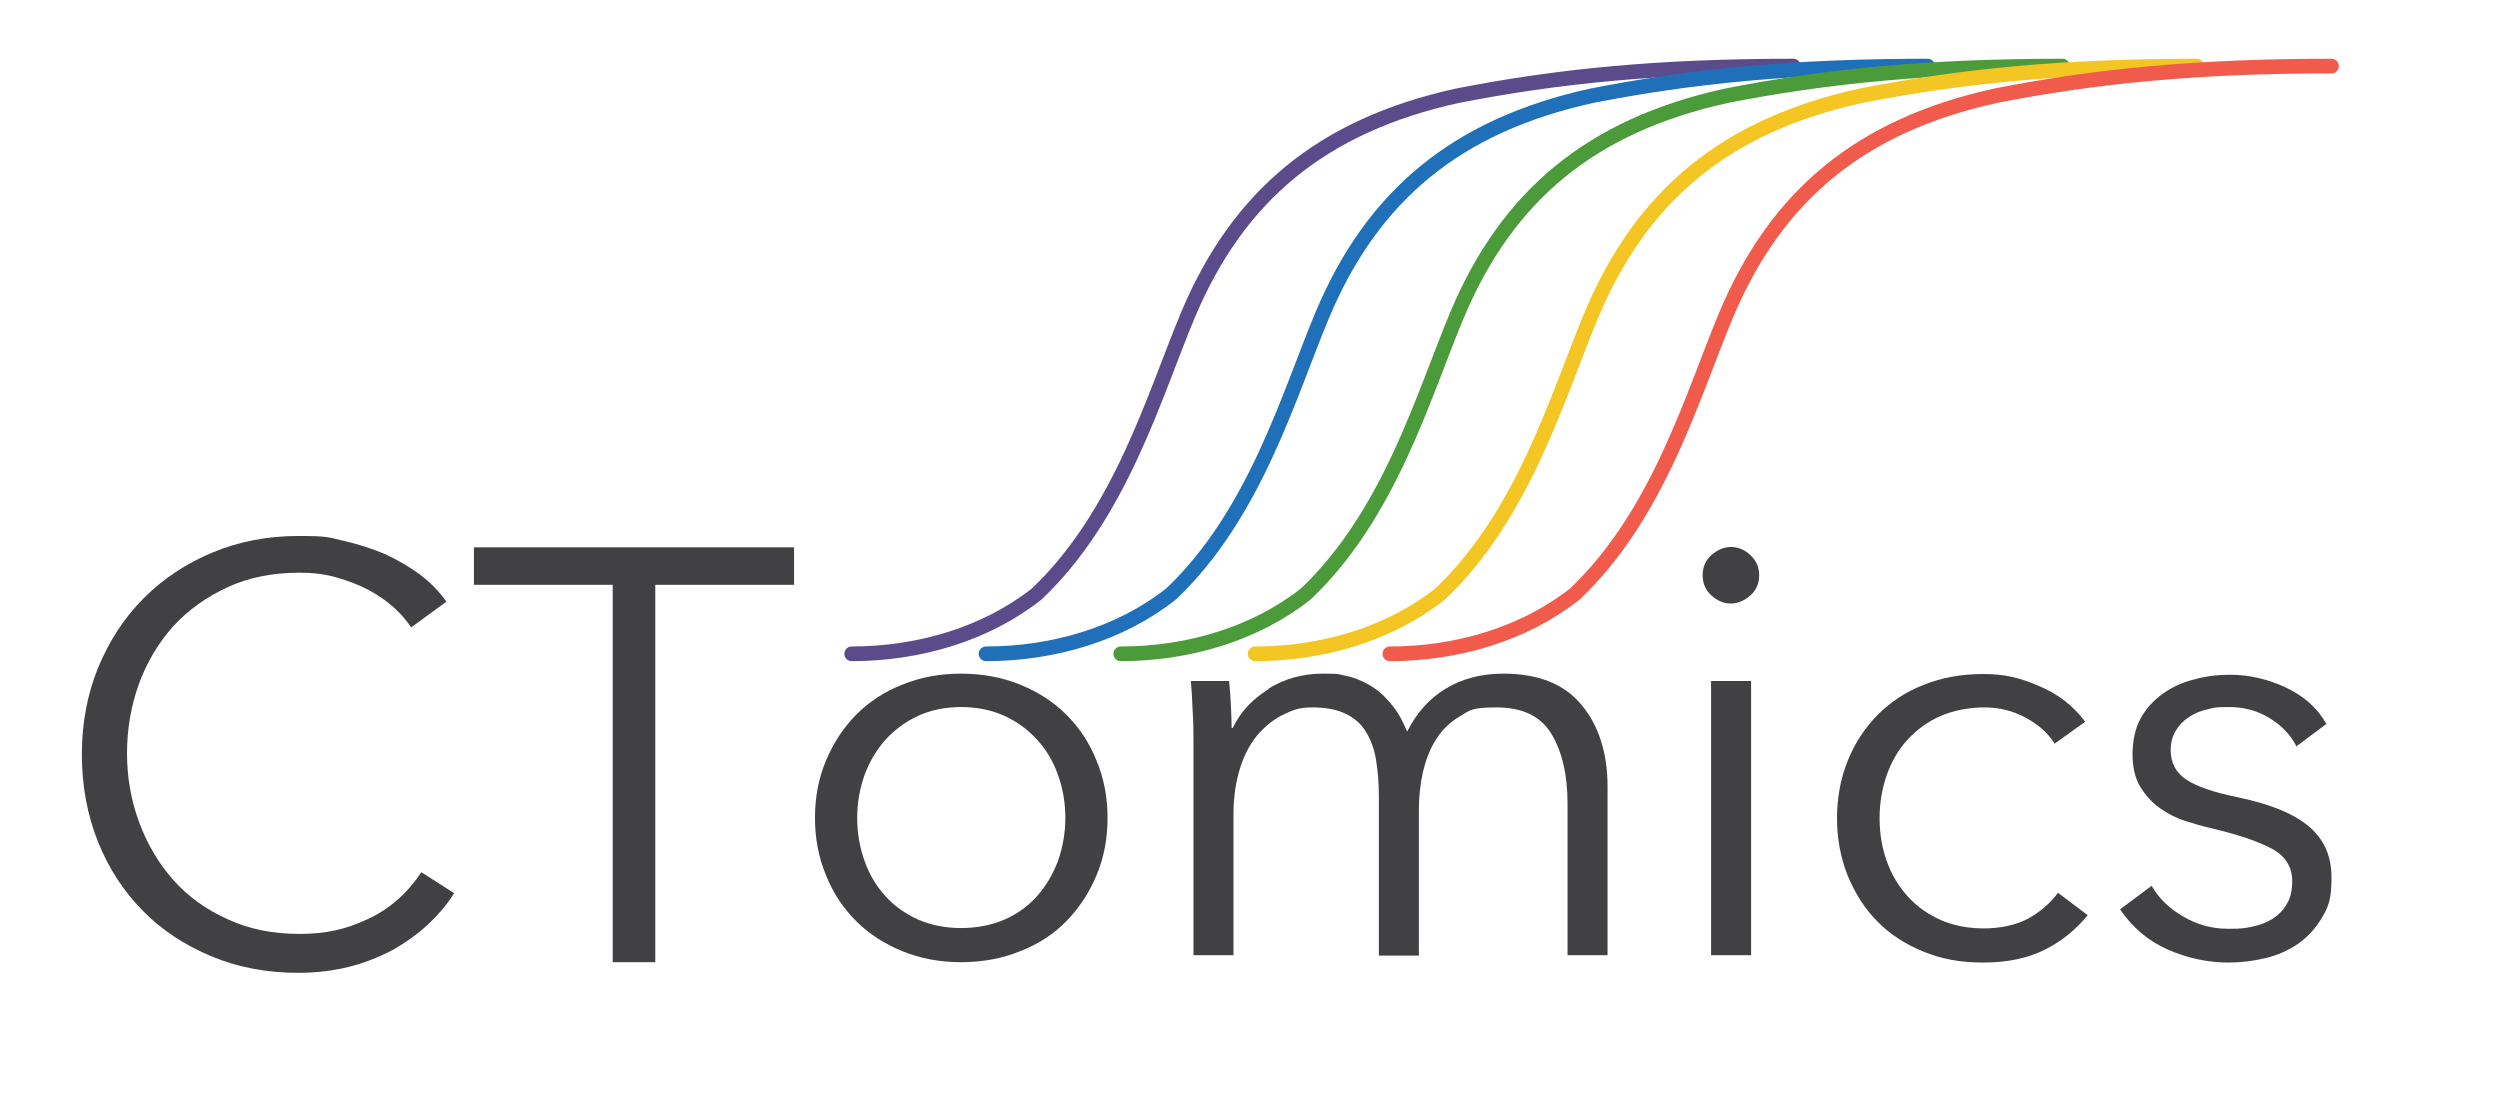
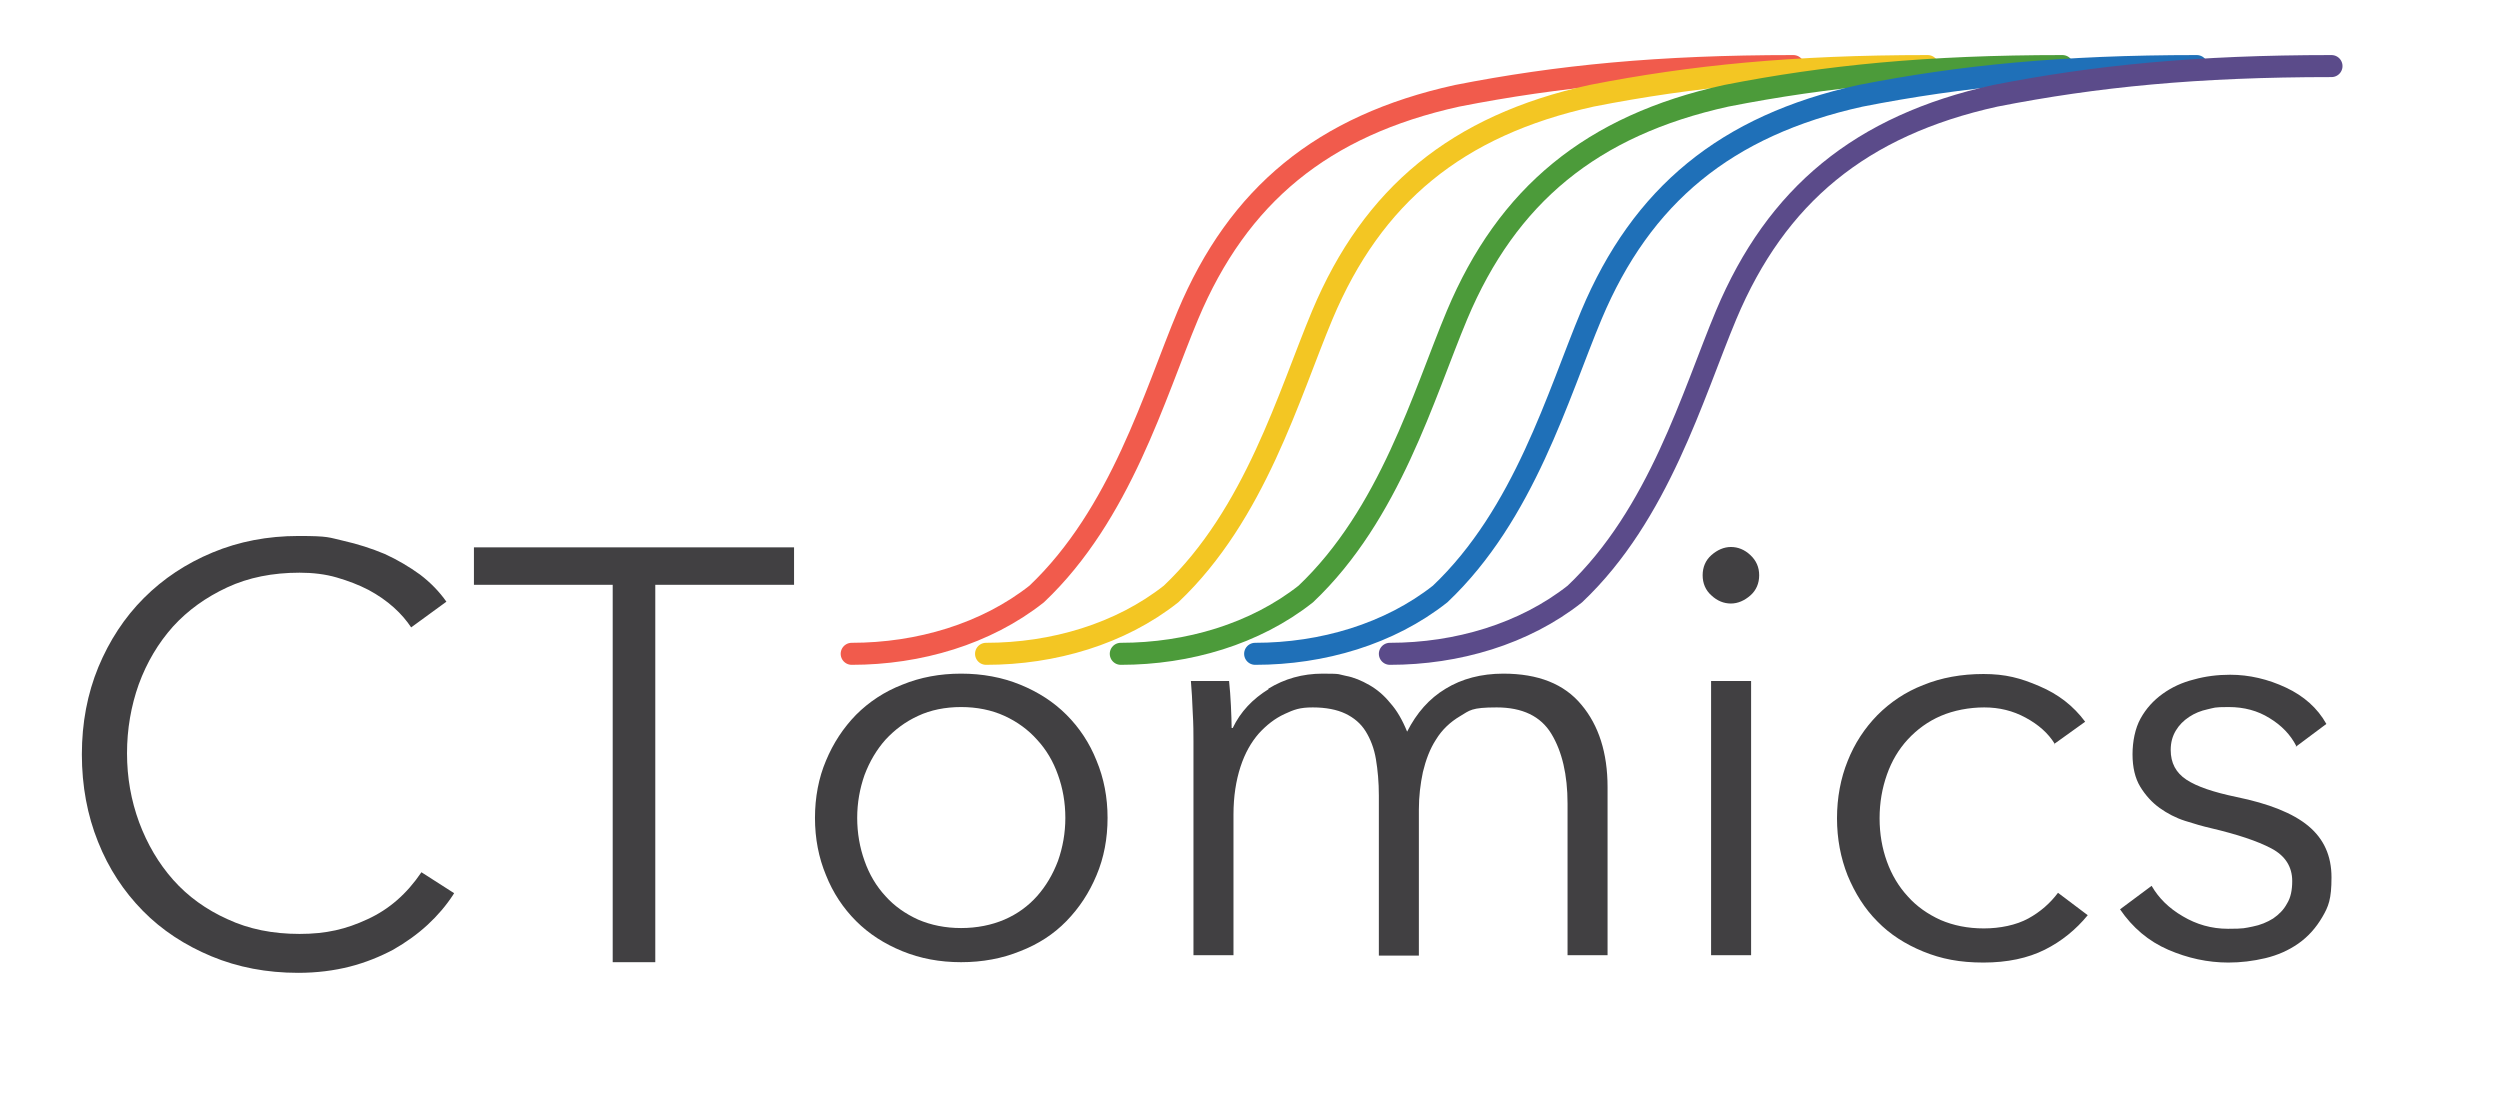
<svg xmlns="http://www.w3.org/2000/svg" id="Layer_1" version="1.1" viewBox="0 0 681 299">
  <defs>
    <style>
      .st0 {
        stroke: #5b4b8a;
      }

      .st0, .st1, .st2, .st3, .st4 {
        fill: none;
        stroke-linecap: round;
-         stroke-width: 4px;
+         stroke-width: 6px;
      }

      .st5 {
        fill: #414042;
      }

      .st1 {
+         stroke: #1f70b8;
+       }
+ 
+       .st2 {
+         stroke: #f3c623;
+       }
+ 
+       .st3 {
        stroke: #f15b4c;
      }

-       .st2 {
+       .st4 {
        stroke: #4c9b3a;
-       }
- 
-       .st3 {
-         stroke: #f3c623;
-       }
- 
-       .st4 {
-         stroke: #1f70b8;
      }
    </style>
  </defs>
-   <path class="st0" d="M232,178.1c18.3,0,36.6-5.4,50.4-16.3,22.9-21.7,32.1-54.3,41.2-76,13.7-32.6,36.6-51.6,73.3-59.7,27.5-5.4,55-8.1,91.6-8.1" />
-   <path class="st4" d="M268.6,178.1c18.3,0,36.6-5.4,50.4-16.3,22.9-21.7,32.1-54.3,41.2-76,13.7-32.6,36.6-51.6,73.3-59.7,27.5-5.4,55-8.1,91.6-8.1" />
-   <path class="st2" d="M305.3,178.1c18.3,0,36.6-5.4,50.4-16.3,22.9-21.7,32.1-54.3,41.2-76,13.7-32.6,36.6-51.6,73.3-59.7,27.5-5.4,55-8.1,91.6-8.1" />
-   <path class="st3" d="M341.9,178.1c18.3,0,36.6-5.4,50.4-16.3,22.9-21.7,32.1-54.3,41.2-76,13.7-32.6,36.6-51.6,73.3-59.7,27.5-5.4,55-8.1,91.6-8.1" />
-   <path class="st1" d="M378.6,178.1c18.3,0,36.6-5.4,50.4-16.3,22.9-21.7,32.1-54.3,41.2-76,13.7-32.6,36.6-51.6,73.3-59.7,27.5-5.4,55-8.1,91.6-8.1" />
-   <path class="st5" d="M123.4,243.8c-1.9,2.9-4.2,5.6-6.9,8.1s-5.9,4.8-9.4,6.8c-3.6,1.9-7.5,3.5-11.8,4.6-4.3,1.1-9,1.7-14.1,1.7-8.5,0-16.4-1.5-23.6-4.5-7.2-3-13.5-7.1-18.7-12.4-5.2-5.3-9.3-11.5-12.2-18.8-2.9-7.2-4.4-15.2-4.4-23.8s1.5-16.5,4.5-23.8c3-7.2,7.1-13.5,12.4-18.8s11.5-9.4,18.7-12.4c7.2-3,15-4.5,23.4-4.5s8.2.4,12.2,1.3c4,.9,7.7,2.1,11.3,3.6,3.5,1.6,6.7,3.5,9.6,5.6,2.9,2.2,5.3,4.7,7.2,7.4l-9.6,7c-1.2-1.8-2.7-3.6-4.7-5.4-2-1.8-4.3-3.4-6.9-4.8-2.7-1.4-5.6-2.5-8.7-3.4-3.1-.9-6.5-1.3-10.1-1.3-7.3,0-13.9,1.3-19.7,4-5.8,2.7-10.7,6.2-14.8,10.7-4,4.5-7.1,9.7-9.3,15.7-2.1,5.9-3.2,12.2-3.2,18.8s1.1,12.8,3.3,18.8c2.2,5.9,5.3,11.2,9.3,15.7,4,4.5,9,8.1,14.8,10.7,5.8,2.7,12.3,4,19.6,4s12.7-1.3,18.5-4c5.9-2.7,10.7-6.9,14.7-12.8l8.9,5.7Z" />
-   <path class="st5" d="M178.4,262.1h-11.5v-102.8h-37.8v-10.2h87.2v10.2h-37.8v102.8Z" />
-   <path class="st5" d="M301.7,222.8c0,5.6-1,10.9-3,15.6-2,4.8-4.7,8.9-8.2,12.5s-7.7,6.3-12.6,8.2c-4.9,2-10.3,3-16.1,3s-11.1-1-16-3c-4.9-2-9.1-4.7-12.6-8.2-3.5-3.5-6.3-7.7-8.2-12.5-2-4.8-3-10-3-15.6s1-10.9,3-15.6c2-4.8,4.7-8.9,8.2-12.5,3.5-3.5,7.7-6.3,12.6-8.2,4.9-2,10.2-3,16-3s11.2,1,16.1,3c4.9,2,9.1,4.7,12.6,8.2s6.3,7.7,8.2,12.5c2,4.8,3,10,3,15.6ZM290.2,222.8c0-4.2-.7-8.1-2-11.7-1.3-3.7-3.2-6.9-5.7-9.6-2.4-2.7-5.4-4.9-8.9-6.5s-7.5-2.4-11.8-2.4-8.3.8-11.7,2.4c-3.5,1.6-6.4,3.8-8.9,6.5-2.4,2.7-4.3,5.9-5.7,9.6-1.3,3.7-2,7.6-2,11.7s.7,8.1,2,11.7c1.3,3.7,3.2,6.9,5.7,9.6,2.4,2.7,5.4,4.8,8.9,6.4,3.5,1.5,7.4,2.3,11.7,2.3s8.3-.8,11.8-2.3c3.5-1.5,6.5-3.7,8.9-6.4,2.4-2.7,4.3-5.9,5.7-9.6,1.3-3.7,2-7.6,2-11.7Z" />
-   <path class="st5" d="M345.5,187.6c4.4-2.7,9.3-4.1,14.8-4.1s4.1.2,6.3.6c2.2.4,4.3,1.3,6.4,2.5,2.1,1.2,4,2.8,5.7,4.9,1.8,2,3.3,4.6,4.6,7.8,2.6-5.1,6-9,10.5-11.7,4.4-2.7,9.7-4.1,15.7-4.1,9.5,0,16.6,2.8,21.3,8.5,4.7,5.6,7.1,13.1,7.1,22.4v45.8h-10.9v-41.3c0-7.9-1.5-14.2-4.4-19-2.9-4.8-7.9-7.2-14.9-7.2s-7.3.8-10,2.4-4.9,3.7-6.5,6.3c-1.7,2.6-2.8,5.6-3.6,8.9-.7,3.3-1.1,6.7-1.1,10.2v39.8h-10.9v-43.6c0-3.6-.3-6.9-.8-9.9-.5-3-1.5-5.5-2.8-7.6-1.3-2.1-3.2-3.7-5.5-4.8-2.3-1.1-5.3-1.7-8.9-1.7s-5.1.6-7.7,1.8c-2.6,1.2-4.9,3-7,5.3-2.1,2.4-3.8,5.4-5,9.1s-1.9,8-1.9,13v38.3h-10.9v-58.3c0-2,0-4.6-.2-7.8-.1-3.2-.3-6.1-.5-8.6h10.4c.2,2,.4,4.3.5,6.7.1,2.5.2,4.5.2,6.1h.3c2.1-4.4,5.4-7.9,9.8-10.6Z" />
-   <path class="st5" d="M479.2,156.7c0,2.2-.8,4.1-2.4,5.5-1.6,1.4-3.4,2.2-5.3,2.2s-3.7-.7-5.3-2.2c-1.6-1.4-2.4-3.3-2.4-5.5s.8-4.1,2.4-5.5c1.6-1.4,3.4-2.2,5.3-2.2s3.7.7,5.3,2.2,2.4,3.3,2.4,5.5ZM477,260.2h-10.9v-74.7h10.9v74.7Z" />
-   <path class="st5" d="M559.7,202.6c-1.8-2.9-4.4-5.2-7.9-7.1-3.5-1.9-7.2-2.8-11.3-2.8s-8.3.8-11.8,2.3c-3.5,1.5-6.5,3.7-9,6.4-2.5,2.7-4.4,5.9-5.7,9.6-1.3,3.7-2,7.6-2,11.9s.7,8.2,2,11.8c1.3,3.6,3.2,6.8,5.7,9.5,2.4,2.7,5.4,4.8,8.9,6.4,3.5,1.5,7.4,2.3,11.8,2.3s8.8-.9,12.1-2.7c3.3-1.8,6-4.2,8.1-7l8.1,6.1c-3.2,3.9-7.1,7.1-11.7,9.4s-10.2,3.5-16.7,3.5-11.5-1-16.4-3c-4.9-2-9.1-4.7-12.5-8.2-3.5-3.5-6.1-7.7-8.1-12.5-1.9-4.8-2.9-10-2.9-15.6s1-10.9,2.9-15.6c1.9-4.8,4.6-8.9,8.1-12.5,3.5-3.5,7.6-6.3,12.5-8.2,4.9-2,10.4-3,16.4-3s10.1,1.1,15.2,3.3c5.2,2.2,9.3,5.4,12.5,9.7l-8.5,6.1Z" />
-   <path class="st5" d="M625.5,203.2c-1.6-3.1-4-5.6-7.3-7.6-3.2-2-6.9-3-11.1-3s-3.8.2-5.7.6c-1.9.4-3.6,1.1-5.1,2.1-1.5,1-2.7,2.2-3.6,3.7-.9,1.5-1.4,3.2-1.4,5.3,0,3.5,1.4,6.2,4.3,8.1,2.9,1.9,7.4,3.4,13.6,4.7,8.8,1.8,15.4,4.4,19.6,7.9,4.2,3.5,6.3,8.1,6.3,14s-.8,7.9-2.5,10.8c-1.7,2.9-3.8,5.3-6.5,7.2-2.7,1.9-5.7,3.2-9,4-3.4.8-6.7,1.2-10.1,1.2-5.6,0-11.1-1.2-16.4-3.5-5.3-2.3-9.7-6-13.1-11l8.6-6.4c1.9,3.3,4.7,6.1,8.5,8.3,3.7,2.2,7.8,3.4,12.3,3.4s4.6-.2,6.7-.6c2.1-.4,4-1.2,5.6-2.2,1.6-1.1,2.9-2.4,3.8-4.1,1-1.6,1.4-3.7,1.4-6.1,0-3.9-1.9-6.9-5.7-8.9-3.8-2-9.2-3.8-16.4-5.5-2.2-.5-4.6-1.2-7.1-2-2.5-.8-4.8-2-6.9-3.5-2.1-1.5-3.9-3.5-5.3-5.8-1.4-2.3-2.1-5.3-2.1-8.8s.7-7.1,2.2-9.8c1.5-2.7,3.5-4.9,6-6.7,2.5-1.8,5.3-3.1,8.5-3.9,3.2-.9,6.5-1.3,9.9-1.3,5.2,0,10.3,1.2,15.2,3.5,4.9,2.3,8.6,5.6,11,9.9l-8.3,6.2Z" />
+   <path class="st3" d="M232,178.1c18.3,0,36.6-5.4,50.4-16.3,22.9-21.7,32.1-54.3,41.2-76,13.7-32.6,36.6-51.6,73.3-59.7,27.5-5.4,55-8.1,91.6-8.1" />
+   <path class="st2" d="M268.6,178.1c18.3,0,36.6-5.4,50.4-16.3,22.9-21.7,32.1-54.3,41.2-76,13.7-32.6,36.6-51.6,73.3-59.7,27.5-5.4,55-8.1,91.6-8.1" />
+   <path class="st4" d="M305.3,178.1c18.3,0,36.6-5.4,50.4-16.3,22.9-21.7,32.1-54.3,41.2-76,13.7-32.6,36.6-51.6,73.3-59.7,27.5-5.4,55-8.1,91.6-8.1" />
+   <path class="st1" d="M341.9,178.1c18.3,0,36.6-5.4,50.4-16.3,22.9-21.7,32.1-54.3,41.2-76,13.7-32.6,36.6-51.6,73.3-59.7,27.5-5.4,55-8.1,91.6-8.1" />
+   <path class="st0" d="M378.6,178.1c18.3,0,36.6-5.4,50.4-16.3,22.9-21.7,32.1-54.3,41.2-76,13.7-32.6,36.6-51.6,73.3-59.7,27.5-5.4,55-8.1,91.6-8.1" />
+   <path class="st5" d="M123.4,243.8c-1.9,2.9-4.2,5.6-6.9,8.1s-5.9,4.8-9.4,6.8c-3.6,1.9-7.5,3.5-11.8,4.6s-9,1.7-14.1,1.7c-8.5,0-16.4-1.5-23.6-4.5-7.2-3-13.5-7.1-18.7-12.4-5.2-5.3-9.3-11.5-12.2-18.8-2.9-7.2-4.4-15.2-4.4-23.8s1.5-16.5,4.5-23.8c3-7.2,7.1-13.5,12.4-18.8s11.5-9.4,18.7-12.4,15-4.5,23.4-4.5,8.2.4,12.2,1.3c4,.9,7.7,2.1,11.3,3.6,3.5,1.6,6.7,3.5,9.6,5.6,2.9,2.2,5.3,4.7,7.2,7.4l-9.6,7c-1.2-1.8-2.7-3.6-4.7-5.4-2-1.8-4.3-3.4-6.9-4.8-2.7-1.4-5.6-2.5-8.7-3.4s-6.5-1.3-10.1-1.3c-7.3,0-13.9,1.3-19.7,4s-10.7,6.2-14.8,10.7c-4,4.5-7.1,9.7-9.3,15.7-2.1,5.9-3.2,12.2-3.2,18.8s1.1,12.8,3.3,18.8c2.2,5.9,5.3,11.2,9.3,15.7s9,8.1,14.8,10.7c5.8,2.7,12.3,4,19.6,4s12.7-1.3,18.5-4c5.9-2.7,10.7-6.9,14.7-12.8l8.9,5.7-.3.5Z" />
+   <path class="st5" d="M178.4,262.1h-11.5v-102.8h-37.8v-10.2h87.2v10.2h-37.8v102.8h0Z" />
+   <path class="st5" d="M301.7,222.8c0,5.6-1,10.9-3,15.6-2,4.8-4.7,8.9-8.2,12.5s-7.7,6.3-12.6,8.2c-4.9,2-10.3,3-16.1,3s-11.1-1-16-3-9.1-4.7-12.6-8.2-6.3-7.7-8.2-12.5c-2-4.8-3-10-3-15.6s1-10.9,3-15.6c2-4.8,4.7-8.9,8.2-12.5,3.5-3.5,7.7-6.3,12.6-8.2,4.9-2,10.2-3,16-3s11.2,1,16.1,3,9.1,4.7,12.6,8.2,6.3,7.7,8.2,12.5c2,4.8,3,10,3,15.6ZM290.2,222.8c0-4.2-.7-8.1-2-11.7-1.3-3.7-3.2-6.9-5.7-9.6-2.4-2.7-5.4-4.9-8.9-6.5s-7.5-2.4-11.8-2.4-8.3.8-11.7,2.4c-3.5,1.6-6.4,3.8-8.9,6.5-2.4,2.7-4.3,5.9-5.7,9.6-1.3,3.7-2,7.6-2,11.7s.7,8.1,2,11.7c1.3,3.7,3.2,6.9,5.7,9.6,2.4,2.7,5.4,4.8,8.9,6.4,3.5,1.5,7.4,2.3,11.7,2.3s8.3-.8,11.8-2.3,6.5-3.7,8.9-6.4,4.3-5.9,5.7-9.6c1.3-3.7,2-7.6,2-11.7Z" />
+   <path class="st5" d="M345.5,187.6c4.4-2.7,9.3-4.1,14.8-4.1s4.1.2,6.3.6c2.2.4,4.3,1.3,6.4,2.5s4,2.8,5.7,4.9c1.8,2,3.3,4.6,4.6,7.8,2.6-5.1,6-9,10.5-11.7,4.4-2.7,9.7-4.1,15.7-4.1,9.5,0,16.6,2.8,21.3,8.5,4.7,5.6,7.1,13.1,7.1,22.4v45.8h-10.9v-41.3c0-7.9-1.5-14.2-4.4-19s-7.9-7.2-14.9-7.2-7.3.8-10,2.4-4.9,3.7-6.5,6.3c-1.7,2.6-2.8,5.6-3.6,8.9-.7,3.3-1.1,6.7-1.1,10.2v39.8h-10.9v-43.6c0-3.6-.3-6.9-.8-9.9s-1.5-5.5-2.8-7.6-3.2-3.7-5.5-4.8-5.3-1.7-8.9-1.7-5.1.6-7.7,1.8-4.9,3-7,5.3c-2.1,2.4-3.8,5.4-5,9.1s-1.9,8-1.9,13v38.3h-10.9v-58.3c0-2,0-4.6-.2-7.8-.1-3.2-.3-6.1-.5-8.6h10.4c.2,2,.4,4.3.5,6.7.1,2.5.2,4.5.2,6.1h.3c2.1-4.4,5.4-7.9,9.8-10.6h-.1Z" />
+   <path class="st5" d="M479.2,156.7c0,2.2-.8,4.1-2.4,5.5s-3.4,2.2-5.3,2.2-3.7-.7-5.3-2.2c-1.6-1.4-2.4-3.3-2.4-5.5s.8-4.1,2.4-5.5,3.4-2.2,5.3-2.2,3.7.7,5.3,2.2,2.4,3.3,2.4,5.5ZM477,260.2h-10.9v-74.7h10.9v74.7Z" />
+   <path class="st5" d="M559.7,202.6c-1.8-2.9-4.4-5.2-7.9-7.1-3.5-1.9-7.2-2.8-11.3-2.8s-8.3.8-11.8,2.3-6.5,3.7-9,6.4-4.4,5.9-5.7,9.6c-1.3,3.7-2,7.6-2,11.9s.7,8.2,2,11.8,3.2,6.8,5.7,9.5c2.4,2.7,5.4,4.8,8.9,6.4,3.5,1.5,7.4,2.3,11.8,2.3s8.8-.9,12.1-2.7,6-4.2,8.1-7l8.1,6.1c-3.2,3.9-7.1,7.1-11.7,9.4s-10.2,3.5-16.7,3.5-11.5-1-16.4-3-9.1-4.7-12.5-8.2c-3.5-3.5-6.1-7.7-8.1-12.5-1.9-4.8-2.9-10-2.9-15.6s1-10.9,2.9-15.6c1.9-4.8,4.6-8.9,8.1-12.5,3.5-3.5,7.6-6.3,12.5-8.2,4.9-2,10.4-3,16.4-3s10.1,1.1,15.2,3.3c5.2,2.2,9.3,5.4,12.5,9.7l-8.5,6.1h.2Z" />
+   <path class="st5" d="M625.5,203.2c-1.6-3.1-4-5.6-7.3-7.6-3.2-2-6.9-3-11.1-3s-3.8.2-5.7.6c-1.9.4-3.6,1.1-5.1,2.1s-2.7,2.2-3.6,3.7c-.9,1.5-1.4,3.2-1.4,5.3,0,3.5,1.4,6.2,4.3,8.1,2.9,1.9,7.4,3.4,13.6,4.7,8.8,1.8,15.4,4.4,19.6,7.9,4.2,3.5,6.3,8.1,6.3,14s-.8,7.9-2.5,10.8c-1.7,2.9-3.8,5.3-6.5,7.2s-5.7,3.2-9,4c-3.4.8-6.7,1.2-10.1,1.2-5.6,0-11.1-1.2-16.4-3.5-5.3-2.3-9.7-6-13.1-11l8.6-6.4c1.9,3.3,4.7,6.1,8.5,8.3,3.7,2.2,7.8,3.4,12.3,3.4s4.6-.2,6.7-.6c2.1-.4,4-1.2,5.6-2.2,1.6-1.1,2.9-2.4,3.8-4.1,1-1.6,1.4-3.7,1.4-6.1,0-3.9-1.9-6.9-5.7-8.9s-9.2-3.8-16.4-5.5c-2.2-.5-4.6-1.2-7.1-2s-4.8-2-6.9-3.5c-2.1-1.5-3.9-3.5-5.3-5.8-1.4-2.3-2.1-5.3-2.1-8.8s.7-7.1,2.2-9.8,3.5-4.9,6-6.7,5.3-3.1,8.5-3.9c3.2-.9,6.5-1.3,9.9-1.3,5.2,0,10.3,1.2,15.2,3.5s8.6,5.6,11,9.9l-8.3,6.2v-.2Z" />
</svg>
